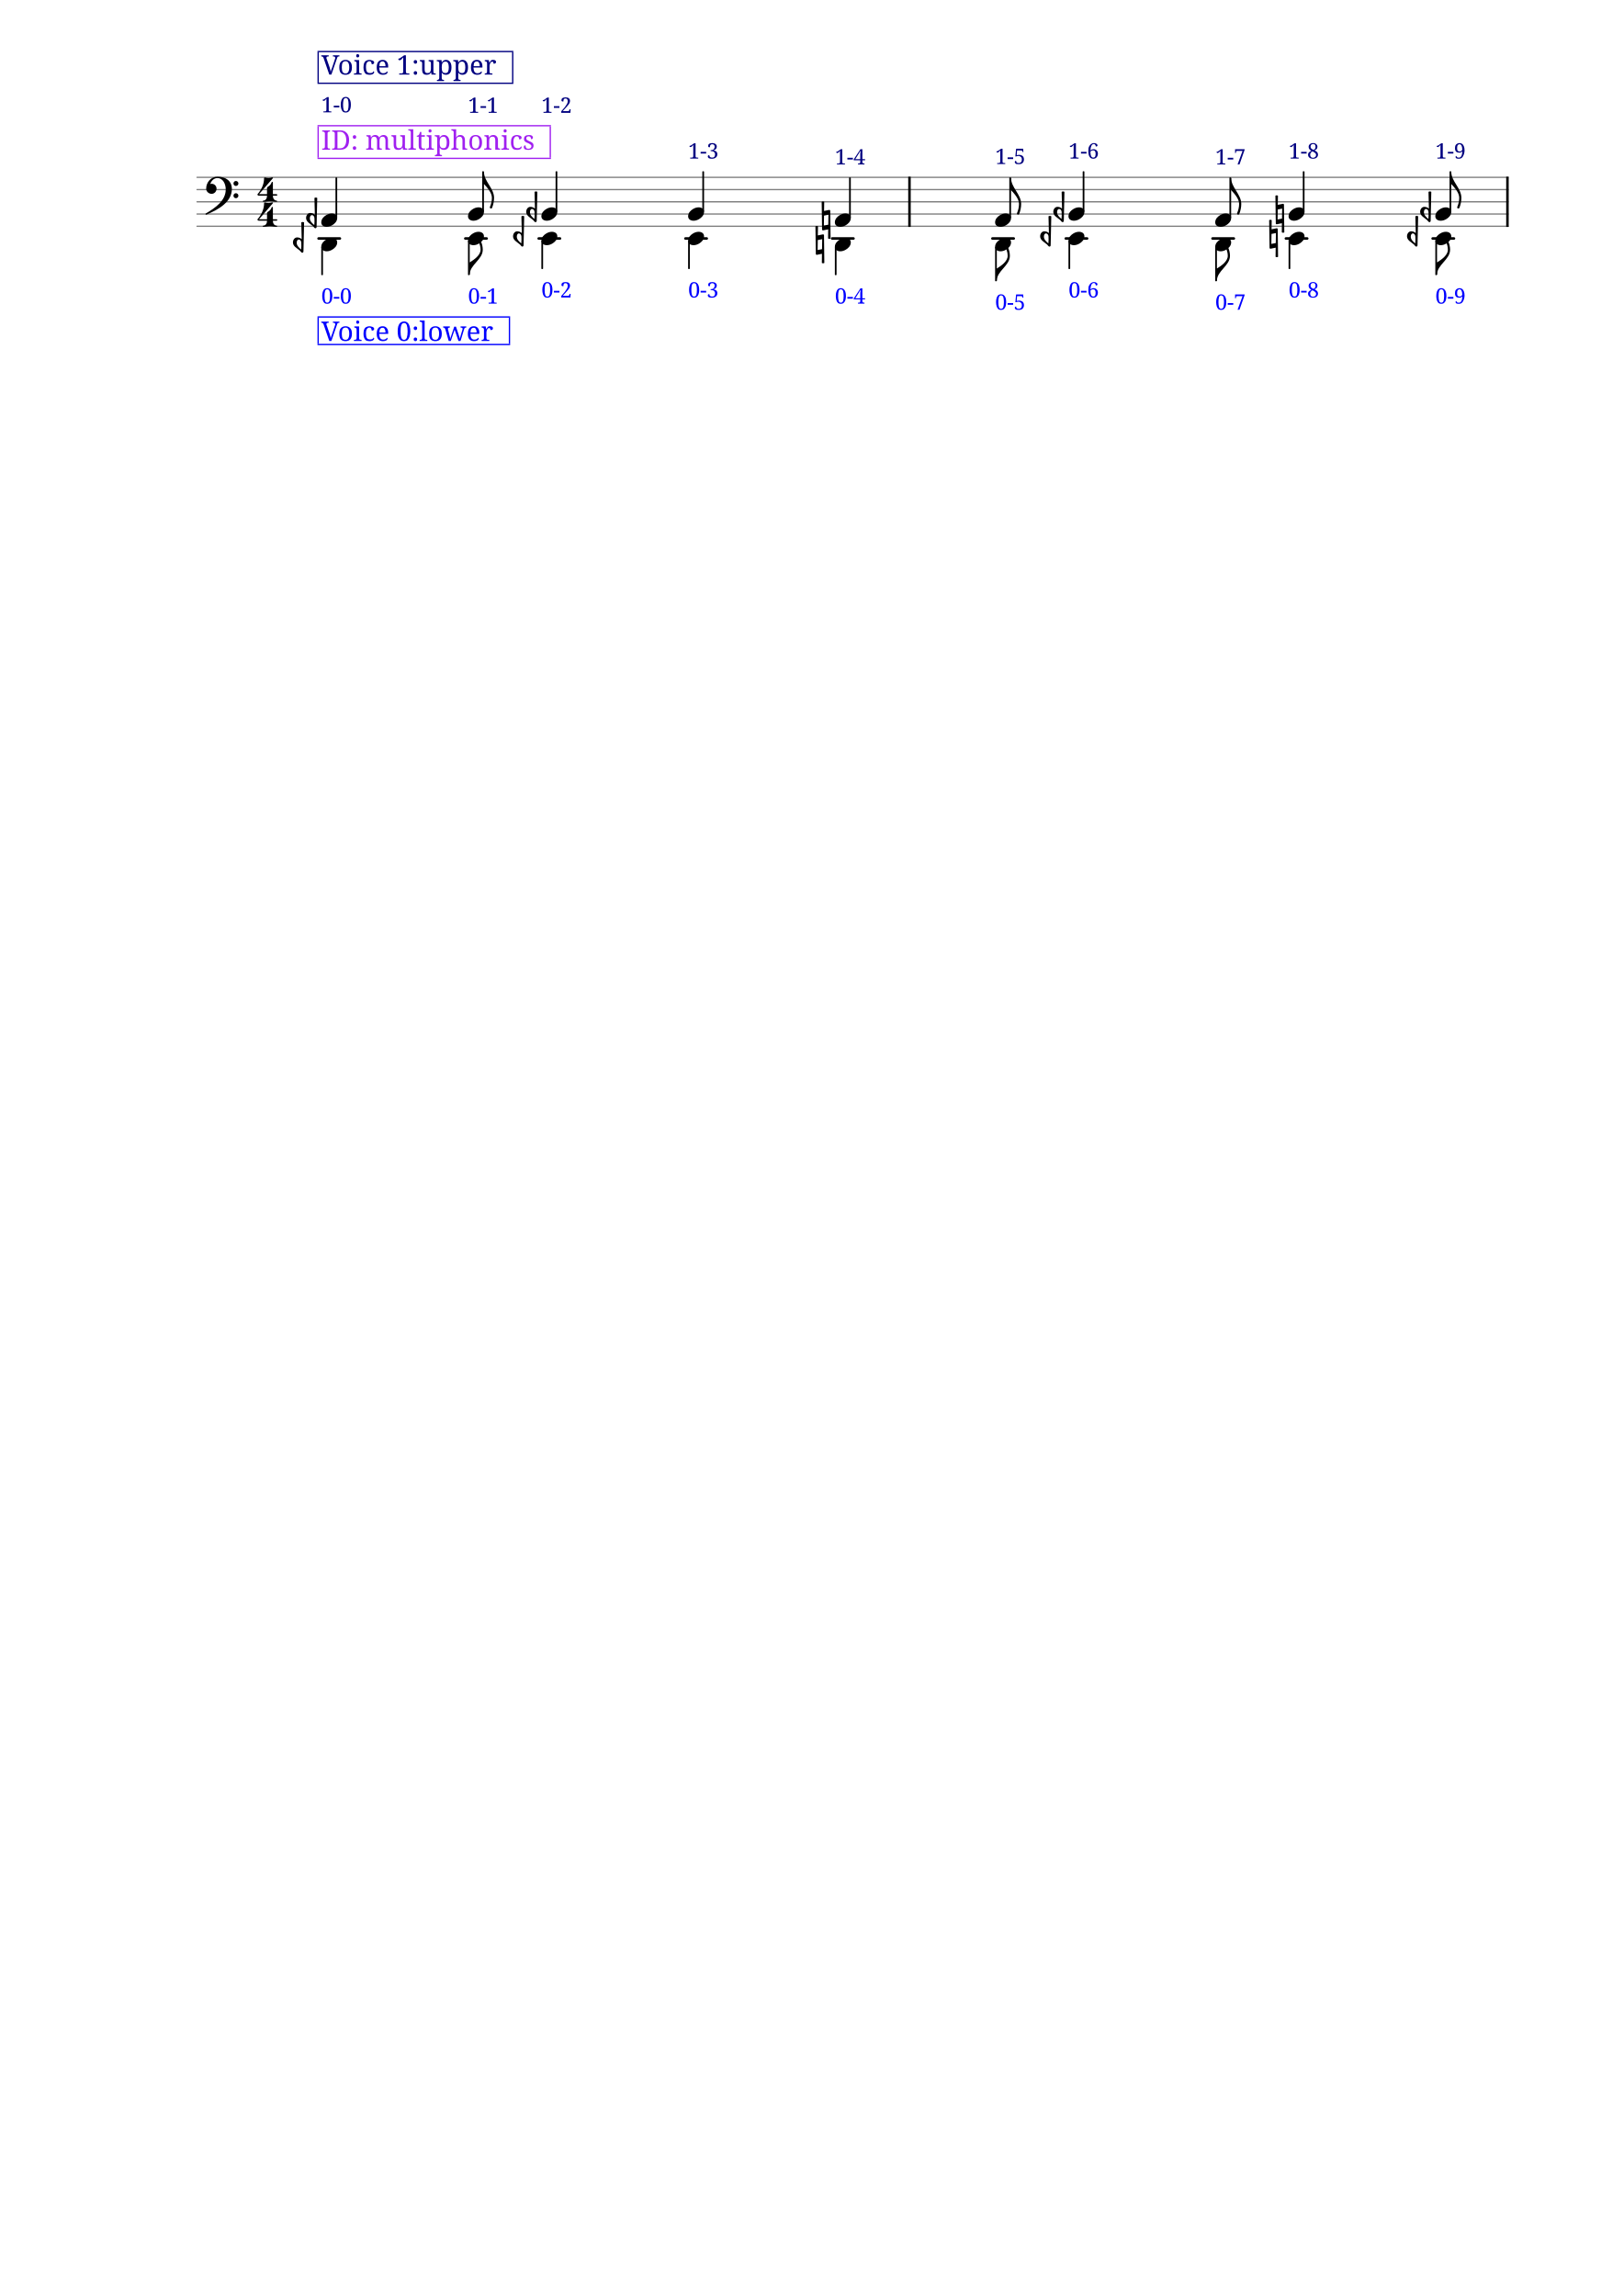
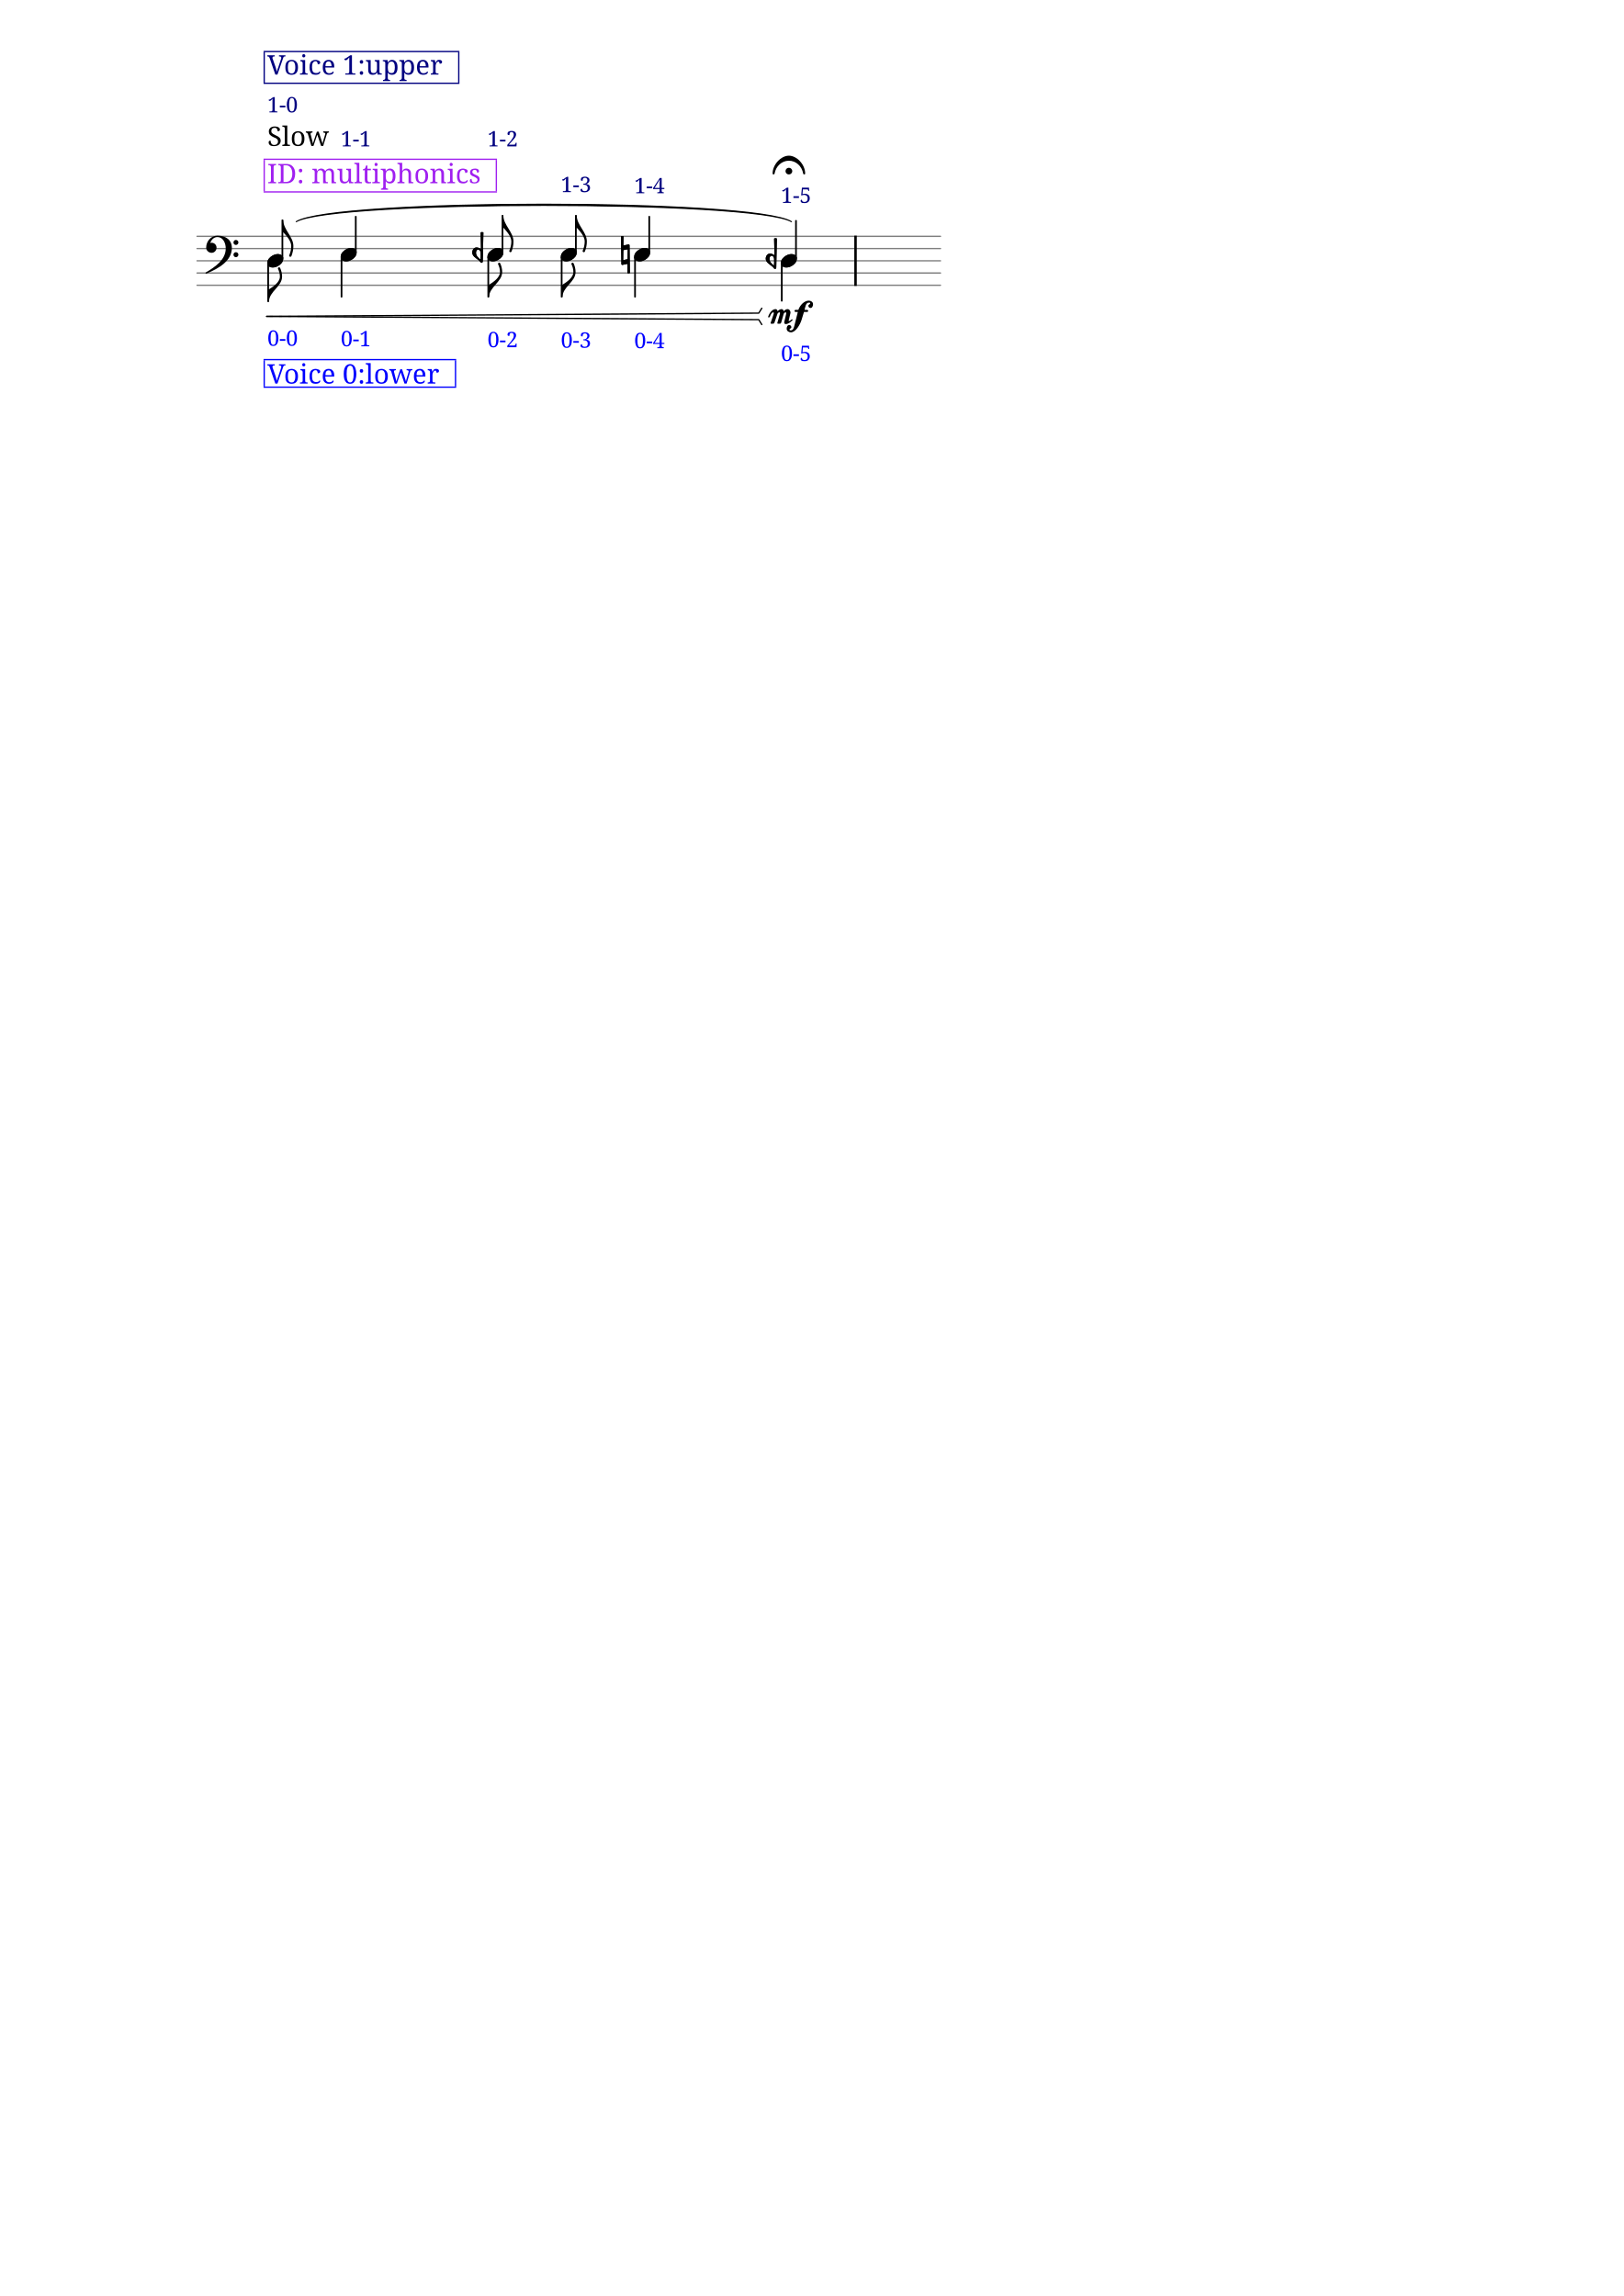
<svg xmlns="http://www.w3.org/2000/svg" version="1.2" width="210.00mm" height="297.00mm" viewBox="0 0 132.78 187.788">
  <style text="style/css">

tspan { white-space: pre; }

</style>
  <g color="rgb(49.804%, 49.804%, 49.804%)">
-     <line transform="translate(16.06, 18.5053)" stroke-linejoin="round" stroke-linecap="round" stroke-width="0.107" stroke="currentColor" x1="0.054" y1="-0" x2="107.262" y2="-0" />
-     <line transform="translate(16.06, 17.5053)" stroke-linejoin="round" stroke-linecap="round" stroke-width="0.107" stroke="currentColor" x1="0.054" y1="-0" x2="107.262" y2="-0" />
-     <line transform="translate(16.06, 16.5053)" stroke-linejoin="round" stroke-linecap="round" stroke-width="0.107" stroke="currentColor" x1="0.054" y1="-0" x2="107.262" y2="-0" />
-     <line transform="translate(16.06, 15.5053)" stroke-linejoin="round" stroke-linecap="round" stroke-width="0.107" stroke="currentColor" x1="0.054" y1="-0" x2="107.262" y2="-0" />
-     <line transform="translate(16.06, 14.5053)" stroke-linejoin="round" stroke-linecap="round" stroke-width="0.107" stroke="currentColor" x1="0.054" y1="-0" x2="107.262" y2="-0" />
+     <line transform="translate(16.06, 23.3296)" stroke-linejoin="round" stroke-linecap="round" stroke-width="0.107" stroke="currentColor" x1="0.054" y1="-0" x2="60.85" y2="-0" />
+     <line transform="translate(16.06, 22.3296)" stroke-linejoin="round" stroke-linecap="round" stroke-width="0.107" stroke="currentColor" x1="0.054" y1="-0" x2="60.85" y2="-0" />
+     <line transform="translate(16.06, 21.3296)" stroke-linejoin="round" stroke-linecap="round" stroke-width="0.107" stroke="currentColor" x1="0.054" y1="-0" x2="60.85" y2="-0" />
+     <line transform="translate(16.06, 20.3296)" stroke-linejoin="round" stroke-linecap="round" stroke-width="0.107" stroke="currentColor" x1="0.054" y1="-0" x2="60.85" y2="-0" />
+     <line transform="translate(16.06, 19.3296)" stroke-linejoin="round" stroke-linecap="round" stroke-width="0.107" stroke="currentColor" x1="0.054" y1="-0" x2="60.85" y2="-0" />
  </g>
-   <rect transform="translate(74.2713, 16.5053)" x="0" y="-2.054" width="0.204" height="4.107" ry="0" fill="currentColor" />
-   <rect transform="translate(123.1713, 16.5053)" x="0" y="-2.054" width="0.204" height="4.107" ry="0" fill="currentColor" />
-   <rect transform="translate(16.06, 19.5053)" x="100.99" y="-0.104" width="1.954" height="0.207" ry="0.104" fill="currentColor" />
-   <rect transform="translate(16.06, 19.5053)" x="88.99" y="-0.104" width="1.954" height="0.207" ry="0.104" fill="currentColor" />
-   <rect transform="translate(16.06, 19.5053)" x="82.99" y="-0.104" width="1.954" height="0.207" ry="0.104" fill="currentColor" />
-   <rect transform="translate(16.06, 19.5053)" x="70.99" y="-0.104" width="1.954" height="0.207" ry="0.104" fill="currentColor" />
-   <rect transform="translate(16.06, 19.5053)" x="64.99" y="-0.104" width="1.954" height="0.207" ry="0.104" fill="currentColor" />
-   <rect transform="translate(16.06, 19.5053)" x="51.886" y="-0.104" width="1.954" height="0.207" ry="0.104" fill="currentColor" />
-   <rect transform="translate(16.06, 19.5053)" x="39.886" y="-0.104" width="1.954" height="0.207" ry="0.104" fill="currentColor" />
-   <rect transform="translate(16.06, 19.5053)" x="27.886" y="-0.104" width="1.954" height="0.207" ry="0.104" fill="currentColor" />
-   <rect transform="translate(16.06, 19.5053)" x="21.886" y="-0.104" width="1.954" height="0.207" ry="0.104" fill="currentColor" />
-   <rect transform="translate(16.06, 19.5053)" x="9.886" y="-0.104" width="1.954" height="0.207" ry="0.104" fill="currentColor" />
-   <path transform="translate(87.3752, 19.5053) scale(0.004, -0.004)" d="M215 137c57 0 111 -29 111 -92c0 -71 -54 -120 -101 -148c-35 -21 -74 -34 -114 -34c-57 0 -111 29 -111 92c0 71 54 120 101 148c35 21 74 34 114 34z" fill="currentColor" />
+   <rect transform="translate(69.86, 21.3296)" x="0" y="-2.054" width="0.204" height="4.107" ry="0" fill="currentColor" />
+   <path transform="translate(51.86, 20.8296) scale(0.004, -0.004)" d="M215 137c57 0 111 -29 111 -92c0 -71 -54 -120 -101 -148c-35 -21 -74 -34 -114 -34c-57 0 -111 29 -111 92c0 71 54 120 101 148c35 21 74 34 114 34z" fill="currentColor" />
  <g color="rgb(0%, 0%, 100%)">
-     <text transform="translate(87.3752, 24.3331)" font-family="serif" font-size="1.746" text-anchor="start" fill="currentColor">
-       <tspan>0-6</tspan>
+     <text transform="translate(51.86, 28.4789)" font-family="serif" font-size="1.746" text-anchor="start" fill="currentColor">
+       <tspan>0-4</tspan>
    </text>
  </g>
-   <path transform="translate(87.3752, 17.5053) scale(0.004, -0.004)" d="M215 137c57 0 111 -29 111 -92c0 -71 -54 -120 -101 -148c-35 -21 -74 -34 -114 -34c-57 0 -111 29 -111 92c0 71 54 120 101 148c35 21 74 34 114 34z" fill="currentColor" />
+   <path transform="translate(51.86, 20.8296) scale(0.004, -0.004)" d="M215 137c57 0 111 -29 111 -92c0 -71 -54 -120 -101 -148c-35 -21 -74 -34 -114 -34c-57 0 -111 29 -111 92c0 71 54 120 101 148c35 21 74 34 114 34z" fill="currentColor" />
  <g color="rgb(0%, 0%, 50%)">
-     <text transform="translate(87.3752, 12.9674)" font-family="serif" font-size="1.746" text-anchor="start" fill="currentColor">
-       <tspan>1-6</tspan>
+     <text transform="translate(51.86, 15.8056)" font-family="serif" font-size="1.746" text-anchor="start" fill="currentColor">
+       <tspan>1-4</tspan>
    </text>
  </g>
-   <rect transform="translate(87.445, 16.5053)" x="-0.07" y="3.179" width="0.14" height="2.321" ry="0.044" fill="currentColor" />
-   <rect transform="translate(88.6083, 16.5053)" x="-0.07" y="-2.5" width="0.14" height="3.321" ry="0.044" fill="currentColor" />
-   <path transform="translate(85.1869, 19.5053) scale(0.004, -0.004)" d="M139 39c-1 33 -21 64 -52 64c-29 0 -42 -33 -42 -66c0 -58 47 -100 91 -138c3 22 4 43 4 65v11zM183 -139c0 -14 -10 -27 -24 -27c-22 0 -31 27 -47 41c-60 52 -144 90 -144 169c0 54 35 103 86 103c34 0 68 -13 93 -36l-8 343c9 5 19 8 29 8s19 -3 28 -8z" fill="currentColor" />
-   <path transform="translate(86.262, 17.5053) scale(0.004, -0.004)" d="M139 39c-1 33 -21 64 -52 64c-29 0 -42 -33 -42 -66c0 -58 47 -100 91 -138c3 22 4 43 4 65v11zM183 -139c0 -14 -10 -27 -24 -27c-22 0 -31 27 -47 41c-60 52 -144 90 -144 169c0 54 35 103 86 103c34 0 68 -13 93 -36l-8 343c9 5 19 8 29 8s19 -3 28 -8z" fill="currentColor" />
-   <path transform="translate(99.3752, 20.0053) scale(0.004, -0.004)" d="M215 137c57 0 111 -29 111 -92c0 -71 -54 -120 -101 -148c-35 -21 -74 -34 -114 -34c-57 0 -111 29 -111 92c0 71 54 120 101 148c35 21 74 34 114 34z" fill="currentColor" />
-   <g color="rgb(0%, 0%, 100%)">
-     <text transform="translate(99.3752, 25.3331)" font-family="serif" font-size="1.746" text-anchor="start" fill="currentColor">
-       <tspan>0-7</tspan>
+   <rect transform="translate(51.9297, 21.3296)" x="-0.07" y="-0.321" width="0.14" height="3.321" ry="0.044" fill="currentColor" />
+   <rect transform="translate(53.0931, 21.3296)" x="-0.07" y="-3.667" width="0.14" height="2.987" ry="0.044" fill="currentColor" />
+   <path transform="translate(50.814, 20.8296) scale(0.004, -0.004)" d="M-8 375c8 5 17 7 26 7s18 -2 26 -7l-3 -187l104 21h4c10 0 18 -8 18 -18l7 -566c-8 -5 -16 -7 -25 -7s-18 2 -26 7l2 187l-103 -21h-4c-10 0 -18 8 -18 18zM130 111l-90 -18l-3 -204l90 18z" fill="currentColor" />
+   <path transform="translate(38.7468, 20.8296) scale(0.004, -0.004)" d="M139 39c-1 33 -21 64 -52 64c-29 0 -42 -33 -42 -66c0 -58 47 -100 91 -138c3 22 4 43 4 65v11zM183 -139c0 -14 -10 -27 -24 -27c-22 0 -31 27 -47 41c-60 52 -144 90 -144 169c0 54 35 103 86 103c34 0 68 -13 93 -36l-8 343c9 5 19 8 29 8s19 -3 28 -8z" fill="currentColor" />
+   <path transform="translate(47.1628, 17.624) scale(0.004, -0.004)" d="M0 0c0 -197 207 -335 207 -532c0 -71 -15 -141 -41 -207c-5 -8 -13 -12 -21 -12c-14 0 -27 11 -24 28c26 60 42 125 42 191c0 103 -93 207 -163 282h-18v250h18z" fill="currentColor" />
+   <rect transform="translate(47.0931, 21.3296)" x="-0.07" y="-3.75" width="0.14" height="3.071" ry="0.044" fill="currentColor" />
+   <path transform="translate(45.9995, 24.2851) scale(0.004, -0.004)" d="M0 0h-18v250h18c96 59 222 149 222 259c0 57 -15 111 -40 162c-3 17 10 29 24 29c8 0 16 -5 21 -13c25 -56 40 -116 40 -178c0 -203 -267 -306 -267 -509z" fill="currentColor" />
+   <rect transform="translate(45.9297, 21.3296)" x="-0.07" y="-0.321" width="0.14" height="3.321" ry="0.044" fill="currentColor" />
+   <g color="rgb(0%, 0%, 50%)">
+     <text transform="translate(45.86, 15.7125)" font-family="serif" font-size="1.746" text-anchor="start" fill="currentColor">
+       <tspan>1-3</tspan>
    </text>
  </g>
-   <path transform="translate(99.3752, 18.0053) scale(0.004, -0.004)" d="M215 137c57 0 111 -29 111 -92c0 -71 -54 -120 -101 -148c-35 -21 -74 -34 -114 -34c-57 0 -111 29 -111 92c0 71 54 120 101 148c35 21 74 34 114 34z" fill="currentColor" />
-   <g color="rgb(0%, 0%, 50%)">
-     <text transform="translate(99.3752, 13.4517)" font-family="serif" font-size="1.746" text-anchor="start" fill="currentColor">
-       <tspan>1-7</tspan>
+   <path transform="translate(45.86, 20.8296) scale(0.004, -0.004)" d="M215 137c57 0 111 -29 111 -92c0 -71 -54 -120 -101 -148c-35 -21 -74 -34 -114 -34c-57 0 -111 29 -111 92c0 71 54 120 101 148c35 21 74 34 114 34z" fill="currentColor" />
+   <g color="rgb(0%, 0%, 100%)">
+     <text transform="translate(45.86, 28.4394)" font-family="serif" font-size="1.746" text-anchor="start" fill="currentColor">
+       <tspan>0-3</tspan>
    </text>
  </g>
-   <rect transform="translate(99.445, 16.5053)" x="-0.07" y="3.679" width="0.14" height="2.821" ry="0.044" fill="currentColor" />
-   <path transform="translate(99.5147, 22.9609) scale(0.004, -0.004)" d="M0 0h-18v250h18c96 59 222 149 222 259c0 57 -15 111 -40 162c-3 17 10 29 24 29c8 0 16 -5 21 -13c25 -56 40 -116 40 -178c0 -203 -267 -306 -267 -509z" fill="currentColor" />
+   <path transform="translate(45.86, 20.8296) scale(0.004, -0.004)" d="M215 137c57 0 111 -29 111 -92c0 -71 -54 -120 -101 -148c-35 -21 -74 -34 -114 -34c-57 0 -111 29 -111 92c0 71 54 120 101 148c35 21 74 34 114 34z" fill="currentColor" />
+   <path transform="translate(21.8063, 25.8769)" stroke-width="0.107" stroke-linejoin="round" stroke-linecap="round" stroke="currentColor" fill="none" d="M0 0L40.241 -0.267L40.491 -0.667" />
+   <path transform="translate(21.8063, 25.8769)" stroke-width="0.107" stroke-linejoin="round" stroke-linecap="round" stroke="currentColor" fill="none" d="M0 0L40.241 0.267L40.491 0.667" />
+   <path transform="translate(21.86, 21.3296)" stroke-width="0.086" stroke-linejoin="round" stroke-linecap="round" stroke="currentColor" fill="currentColor" d="M2.362 -3.199C5.424 -5.104 39.801 -5.104 42.863 -3.199L42.863 -3.199C39.801 -4.975 5.424 -4.975 2.362 -3.199z" />
+   <path transform="translate(62.7468, 21.3296) scale(0.004, -0.004)" d="M139 39c-1 33 -21 64 -52 64c-29 0 -42 -33 -42 -66c0 -58 47 -100 91 -138c3 22 4 43 4 65v11zM183 -139c0 -14 -10 -27 -24 -27c-22 0 -31 27 -47 41c-60 52 -144 90 -144 169c0 54 35 103 86 103c34 0 68 -13 93 -36l-8 343c9 5 19 8 29 8s19 -3 28 -8z" fill="currentColor" />
+   <path transform="translate(62.7468, 21.3296) scale(0.004, -0.004)" d="M139 39c-1 33 -21 64 -52 64c-29 0 -42 -33 -42 -66c0 -58 47 -100 91 -138c3 22 4 43 4 65v11zM183 -139c0 -14 -10 -27 -24 -27c-22 0 -31 27 -47 41c-60 52 -144 90 -144 169c0 54 35 103 86 103c34 0 68 -13 93 -36l-8 343c9 5 19 8 29 8s19 -3 28 -8z" fill="currentColor" />
+   <path transform="translate(50.814, 20.8296) scale(0.004, -0.004)" d="M-8 375c8 5 17 7 26 7s18 -2 26 -7l-3 -187l104 21h4c10 0 18 -8 18 -18l7 -566c-8 -5 -16 -7 -25 -7s-18 2 -26 7l2 187l-103 -21h-4c-10 0 -18 8 -18 18zM130 111l-90 -18l-3 -204l90 18z" fill="currentColor" />
+   <rect transform="translate(65.0931, 21.3296)" x="-0.07" y="-3.333" width="0.14" height="3.154" ry="0.044" fill="currentColor" />
+   <rect transform="translate(63.9297, 21.3296)" x="-0.07" y="0.179" width="0.14" height="3.154" ry="0.044" fill="currentColor" />
+   <path transform="translate(64.5114, 14.1882) scale(0.004, -0.004)" d="M-69 48c0 38 31 69 69 69s69 -31 69 -69s-31 -68 -69 -68s-69 30 -69 68zM0 364c158 0 333 -176 333 -367c0 -10 -10 -17 -20 -17c-9 0 -19 6 -21 20c-26 147 -145 261 -292 261s-266 -114 -292 -261c-2 -14 -12 -20 -21 -20c-10 0 -20 7 -20 17c0 191 176 367 333 367z " fill="currentColor" />
+   <g color="rgb(0%, 0%, 50%)">
+     <text transform="translate(63.86, 16.596)" font-family="serif" font-size="1.746" text-anchor="start" fill="currentColor">
+       <tspan>1-5</tspan>
+     </text>
+   </g>
+   <path transform="translate(63.86, 21.3296) scale(0.004, -0.004)" d="M215 137c57 0 111 -29 111 -92c0 -71 -54 -120 -101 -148c-35 -21 -74 -34 -114 -34c-57 0 -111 29 -111 92c0 71 54 120 101 148c35 21 74 34 114 34z" fill="currentColor" />
+   <g transform="translate(62.9939, 26.4769)">
+     <path transform="scale(0.004, -0.004)" d="M-44 146c26 76 84 153 152 153c22 0 36 -19 41 -43c23 25 53 43 82 43c23 0 37 -19 43 -44c22 26 51 44 80 44c33 0 59 -35 59 -69c0 -5 -1 -10 -2 -15l-35 -149c0 -2 -1 -4 -1 -5c0 -5 2 -8 7 -8c9 0 27 11 48 31c5 5 10 6 14 6c6 0 12 -4 12 -10c0 -4 -2 -8 -7 -13 c-40 -38 -87 -74 -133 -74c-20 0 -32 13 -32 32c0 4 0 7 1 11l39 165c1 5 2 9 2 14c0 10 -4 18 -14 18c-16 0 -33 -16 -39 -32l-52 -182c-3 -10 -15 -19 -25 -19h-38c-11 0 -17 8 -14 19l52 182c2 6 3 11 3 16c0 9 -4 16 -13 16c-16 0 -35 -15 -41 -32l-62 -182 c-4 -11 -15 -19 -26 -19h-38c-11 0 -16 8 -12 19l62 182c2 5 2 10 2 15c0 10 -3 17 -13 17c-29 0 -54 -53 -66 -87c-4 -12 -15 -18 -24 -18c-7 0 -13 3 -13 11c0 2 0 5 1 7z" fill="currentColor" />
+     <path transform="translate(1.7451, 0) scale(0.004, -0.004)" d="M252 241l-49 -161c-30 -99 -121 -256 -218 -256c-46 0 -87 30 -87 73c0 39 17 77 52 77c24 0 44 -20 44 -44c0 -30 -38 -24 -38 -54c0 -10 11 -11 23 -11h6c47 0 61 56 73 105l68 271h-47c-11 0 -21 10 -21 21s10 21 21 21h58c32 95 119 189 213 189c46 0 87 -29 87 -72 c0 -39 -17 -78 -52 -78c-24 0 -44 20 -44 44c0 30 38 25 38 55c0 10 -10 10 -22 10h-7c-60 0 -70 -84 -86 -148h53c11 0 21 -10 21 -21s-10 -21 -21 -21h-65z" fill="currentColor" />
+   </g>
  <g color="rgb(0%, 0%, 100%)">
-     <text transform="translate(81.3752, 25.3331)" font-family="serif" font-size="1.746" text-anchor="start" fill="currentColor">
+     <text transform="translate(63.86, 29.5255)" font-family="serif" font-size="1.746" text-anchor="start" fill="currentColor">
      <tspan>0-5</tspan>
    </text>
  </g>
-   <path transform="translate(81.3752, 20.0053) scale(0.004, -0.004)" d="M215 137c57 0 111 -29 111 -92c0 -71 -54 -120 -101 -148c-35 -21 -74 -34 -114 -34c-57 0 -111 29 -111 92c0 71 54 120 101 148c35 21 74 34 114 34z" fill="currentColor" />
-   <path transform="translate(81.3752, 18.0053) scale(0.004, -0.004)" d="M215 137c57 0 111 -29 111 -92c0 -71 -54 -120 -101 -148c-35 -21 -74 -34 -114 -34c-57 0 -111 29 -111 92c0 71 54 120 101 148c35 21 74 34 114 34z" fill="currentColor" />
+   <path transform="translate(63.86, 21.3296) scale(0.004, -0.004)" d="M215 137c57 0 111 -29 111 -92c0 -71 -54 -120 -101 -148c-35 -21 -74 -34 -114 -34c-57 0 -111 29 -111 92c0 71 54 120 101 148c35 21 74 34 114 34z" fill="currentColor" />
+   <path transform="translate(21.9995, 24.6601) scale(0.004, -0.004)" d="M0 0h-18v250h18c96 59 222 149 222 259c0 57 -15 111 -40 162c-3 17 10 29 24 29c8 0 16 -5 21 -13c25 -56 40 -116 40 -178c0 -203 -267 -306 -267 -509z" fill="currentColor" />
+   <rect transform="translate(23.0931, 21.3296)" x="-0.07" y="-3.375" width="0.14" height="3.196" ry="0.044" fill="currentColor" />
+   <path transform="translate(23.1628, 17.999) scale(0.004, -0.004)" d="M0 0c0 -197 207 -335 207 -532c0 -71 -15 -141 -41 -207c-5 -8 -13 -12 -21 -12c-14 0 -27 11 -24 28c26 60 42 125 42 191c0 103 -93 207 -163 282h-18v250h18z" fill="currentColor" />
+   <path transform="translate(38.7468, 20.8296) scale(0.004, -0.004)" d="M139 39c-1 33 -21 64 -52 64c-29 0 -42 -33 -42 -66c0 -58 47 -100 91 -138c3 22 4 43 4 65v11zM183 -139c0 -14 -10 -27 -24 -27c-22 0 -31 27 -47 41c-60 52 -144 90 -144 169c0 54 35 103 86 103c34 0 68 -13 93 -36l-8 343c9 5 19 8 29 8s19 -3 28 -8z" fill="currentColor" />
+   <rect transform="translate(21.9297, 21.3296)" x="-0.07" y="0.179" width="0.14" height="3.196" ry="0.044" fill="currentColor" />
+   <path transform="translate(16.86, 20.3296) scale(0.004, -0.004)" d="M558 -125c0 28 22 51 50 51s51 -23 51 -51s-23 -51 -51 -51s-50 23 -50 51zM558 125c0 28 22 51 50 51s51 -23 51 -51s-23 -51 -51 -51s-50 23 -50 51zM231 264c172 0 294 -88 294 -251c0 -263 -262 -416 -515 -523c-3 -3 -7 -4 -10 -4c-7 0 -14 7 -14 14c0 3 1 7 4 10 c201 118 410 265 410 492c0 119 -61 234 -169 234c-72 0 -124 -53 -148 -123c10 4 19 6 29 6c55 0 100 -45 100 -100c0 -58 -44 -106 -100 -106c-60 0 -112 47 -112 106c0 133 101 245 231 245z" fill="currentColor" />
  <g color="rgb(0%, 0%, 50%)">
-     <text transform="translate(81.3752, 13.4137)" font-family="serif" font-size="1.746" text-anchor="start" fill="currentColor">
-       <tspan>1-5</tspan>
+     <rect transform="translate(21.86, 6.8626)" x="-0.307" y="-0.107" width="16.017" height="0.107" ry="0" fill="currentColor" />
+     <rect transform="translate(21.86, 4.2687)" x="-0.307" y="-0.107" width="16.017" height="0.107" ry="0" fill="currentColor" />
+     <rect transform="translate(21.5527, 6.1)" x="0" y="-1.831" width="0.107" height="2.486" ry="0" fill="currentColor" />
+     <rect transform="translate(37.4624, 6.1)" x="0" y="-1.831" width="0.107" height="2.486" ry="0" fill="currentColor" />
+     <text transform="translate(21.86, 6.1)" font-family="serif" font-size="2.2" text-anchor="start" fill="currentColor">
+       <tspan>Voice 1:upper</tspan>
    </text>
  </g>
-   <rect transform="translate(81.445, 16.5053)" x="-0.07" y="3.679" width="0.14" height="2.821" ry="0.044" fill="currentColor" />
-   <path transform="translate(81.5147, 22.9609) scale(0.004, -0.004)" d="M0 0h-18v250h18c96 59 222 149 222 259c0 57 -15 111 -40 162c-3 17 10 29 24 29c8 0 16 -5 21 -13c25 -56 40 -116 40 -178c0 -203 -267 -306 -267 -509z" fill="currentColor" />
-   <rect transform="translate(82.6083, 16.5053)" x="-0.07" y="-2" width="0.14" height="3.321" ry="0.044" fill="currentColor" />
-   <path transform="translate(82.678, 14.5497) scale(0.004, -0.004)" d="M0 0c0 -197 207 -335 207 -532c0 -71 -15 -141 -41 -207c-5 -8 -13 -12 -21 -12c-14 0 -27 11 -24 28c26 60 42 125 42 191c0 103 -93 207 -163 282h-18v250h18z" fill="currentColor" />
-   <g color="rgb(0%, 0%, 100%)">
-     <text transform="translate(117.3752, 24.8331)" font-family="serif" font-size="1.746" text-anchor="start" fill="currentColor">
-       <tspan>0-9</tspan>
+   <g color="rgb(0%, 0%, 50%)">
+     <text transform="translate(21.86, 9.1904)" font-family="serif" font-size="1.746" text-anchor="start" fill="currentColor">
+       <tspan>1-0</tspan>
    </text>
  </g>
-   <path transform="translate(117.3752, 17.5053) scale(0.004, -0.004)" d="M215 137c57 0 111 -29 111 -92c0 -71 -54 -120 -101 -148c-35 -21 -74 -34 -114 -34c-57 0 -111 29 -111 92c0 71 54 120 101 148c35 21 74 34 114 34z" fill="currentColor" />
-   <g color="rgb(0%, 0%, 50%)">
-     <text transform="translate(117.3752, 12.9674)" font-family="serif" font-size="1.746" text-anchor="start" fill="currentColor">
-       <tspan>1-9</tspan>
+   <text transform="translate(21.86, 11.9355)" font-family="serif" font-size="2.2" text-anchor="start" fill="currentColor">
+     <tspan>Slow</tspan>
+   </text>
+   <path transform="translate(21.86, 21.3296) scale(0.004, -0.004)" d="M215 137c57 0 111 -29 111 -92c0 -71 -54 -120 -101 -148c-35 -21 -74 -34 -114 -34c-57 0 -111 29 -111 92c0 71 54 120 101 148c35 21 74 34 114 34z" fill="currentColor" />
+   <g color="rgb(0%, 0%, 100%)">
+     <rect transform="translate(21.86, 31.7185)" x="-0.307" y="-0.107" width="15.752" height="0.107" ry="0" fill="currentColor" />
+     <rect transform="translate(21.86, 29.4661)" x="-0.307" y="-0.107" width="15.752" height="0.107" ry="0" fill="currentColor" />
+     <rect transform="translate(21.5527, 31.3733)" x="0" y="-1.907" width="0.107" height="2.145" ry="0" fill="currentColor" />
+     <rect transform="translate(37.1969, 31.3733)" x="0" y="-1.907" width="0.107" height="2.145" ry="0" fill="currentColor" />
+     <text transform="translate(21.86, 31.3733)" font-family="serif" font-size="2.2" text-anchor="start" fill="currentColor">
+       <tspan>Voice 0:lower</tspan>
    </text>
  </g>
-   <rect transform="translate(117.445, 16.5053)" x="-0.07" y="3.179" width="0.14" height="2.821" ry="0.044" fill="currentColor" />
-   <path transform="translate(117.5147, 22.4609) scale(0.004, -0.004)" d="M0 0h-18v250h18c96 59 222 149 222 259c0 57 -15 111 -40 162c-3 17 10 29 24 29c8 0 16 -5 21 -13c25 -56 40 -116 40 -178c0 -203 -267 -306 -267 -509z" fill="currentColor" />
-   <rect transform="translate(118.6083, 16.5053)" x="-0.07" y="-2.5" width="0.14" height="3.321" ry="0.044" fill="currentColor" />
-   <path transform="translate(118.678, 14.0497) scale(0.004, -0.004)" d="M0 0c0 -197 207 -335 207 -532c0 -71 -15 -141 -41 -207c-5 -8 -13 -12 -21 -12c-14 0 -27 11 -24 28c26 60 42 125 42 191c0 103 -93 207 -163 282h-18v250h18z" fill="currentColor" />
-   <path transform="translate(117.3752, 19.5053) scale(0.004, -0.004)" d="M215 137c57 0 111 -29 111 -92c0 -71 -54 -120 -101 -148c-35 -21 -74 -34 -114 -34c-57 0 -111 29 -111 92c0 71 54 120 101 148c35 21 74 34 114 34z" fill="currentColor" />
-   <path transform="translate(115.1869, 19.5053) scale(0.004, -0.004)" d="M139 39c-1 33 -21 64 -52 64c-29 0 -42 -33 -42 -66c0 -58 47 -100 91 -138c3 22 4 43 4 65v11zM183 -139c0 -14 -10 -27 -24 -27c-22 0 -31 27 -47 41c-60 52 -144 90 -144 169c0 54 35 103 86 103c34 0 68 -13 93 -36l-8 343c9 5 19 8 29 8s19 -3 28 -8z" fill="currentColor" />
-   <path transform="translate(116.262, 17.5053) scale(0.004, -0.004)" d="M139 39c-1 33 -21 64 -52 64c-29 0 -42 -33 -42 -66c0 -58 47 -100 91 -138c3 22 4 43 4 65v11zM183 -139c0 -14 -10 -27 -24 -27c-22 0 -31 27 -47 41c-60 52 -144 90 -144 169c0 54 35 103 86 103c34 0 68 -13 93 -36l-8 343c9 5 19 8 29 8s19 -3 28 -8z" fill="currentColor" />
-   <rect transform="translate(105.445, 16.5053)" x="-0.07" y="3.179" width="0.14" height="2.321" ry="0.044" fill="currentColor" />
-   <rect transform="translate(100.6083, 16.5053)" x="-0.07" y="-2" width="0.14" height="3.321" ry="0.044" fill="currentColor" />
-   <path transform="translate(100.678, 14.5497) scale(0.004, -0.004)" d="M0 0c0 -197 207 -335 207 -532c0 -71 -15 -141 -41 -207c-5 -8 -13 -12 -21 -12c-14 0 -27 11 -24 28c26 60 42 125 42 191c0 103 -93 207 -163 282h-18v250h18z" fill="currentColor" />
-   <path transform="translate(105.3752, 19.5053) scale(0.004, -0.004)" d="M215 137c57 0 111 -29 111 -92c0 -71 -54 -120 -101 -148c-35 -21 -74 -34 -114 -34c-57 0 -111 29 -111 92c0 71 54 120 101 148c35 21 74 34 114 34z" fill="currentColor" />
  <g color="rgb(0%, 0%, 100%)">
-     <text transform="translate(105.3752, 24.3331)" font-family="serif" font-size="1.746" text-anchor="start" fill="currentColor">
-       <tspan>0-8</tspan>
+     <text transform="translate(21.86, 28.2814)" font-family="serif" font-size="1.746" text-anchor="start" fill="currentColor">
+       <tspan>0-0</tspan>
    </text>
  </g>
-   <path transform="translate(105.3752, 17.5053) scale(0.004, -0.004)" d="M215 137c57 0 111 -29 111 -92c0 -71 -54 -120 -101 -148c-35 -21 -74 -34 -114 -34c-57 0 -111 29 -111 92c0 71 54 120 101 148c35 21 74 34 114 34z" fill="currentColor" />
-   <g color="rgb(0%, 0%, 50%)">
-     <text transform="translate(105.3752, 12.9674)" font-family="serif" font-size="1.746" text-anchor="start" fill="currentColor">
-       <tspan>1-8</tspan>
+   <g color="rgb(62.745%, 12.549%, 94.118%)">
+     <rect transform="translate(21.86, 15.7504)" x="-0.307" y="-0.107" width="19.09" height="0.107" ry="0" fill="currentColor" />
+     <rect transform="translate(21.86, 13.0807)" x="-0.307" y="-0.107" width="19.09" height="0.107" ry="0" fill="currentColor" />
+     <rect transform="translate(21.5527, 14.9879)" x="0" y="-1.907" width="0.107" height="2.562" ry="0" fill="currentColor" />
+     <rect transform="translate(40.5353, 14.9879)" x="0" y="-1.907" width="0.107" height="2.562" ry="0" fill="currentColor" />
+     <text transform="translate(21.86, 14.9879)" font-family="serif" font-size="2.2" text-anchor="start" fill="currentColor">
+       <tspan>ID: multiphonics</tspan>
    </text>
  </g>
-   <rect transform="translate(106.6083, 16.5053)" x="-0.07" y="-2.5" width="0.14" height="3.321" ry="0.044" fill="currentColor" />
-   <path transform="translate(103.8191, 19.5053) scale(0.004, -0.004)" d="M-8 375c8 5 17 7 26 7s18 -2 26 -7l-3 -187l104 21h4c10 0 18 -8 18 -18l7 -566c-8 -5 -16 -7 -25 -7s-18 2 -26 7l2 187l-103 -21h-4c-10 0 -18 8 -18 18zM130 111l-90 -18l-3 -204l90 18z" fill="currentColor" />
-   <path transform="translate(104.3292, 17.5053) scale(0.004, -0.004)" d="M-8 375c8 5 17 7 26 7s18 -2 26 -7l-3 -187l104 21h4c10 0 18 -8 18 -18l7 -566c-8 -5 -16 -7 -25 -7s-18 2 -26 7l2 187l-103 -21h-4c-10 0 -18 8 -18 18zM130 111l-90 -18l-3 -204l90 18z" fill="currentColor" />
-   <rect transform="translate(38.3411, 16.5053)" x="-0.07" y="3.179" width="0.14" height="2.821" ry="0.044" fill="currentColor" />
-   <path transform="translate(25.1581, 18.0053) scale(0.004, -0.004)" d="M139 39c-1 33 -21 64 -52 64c-29 0 -42 -33 -42 -66c0 -58 47 -100 91 -138c3 22 4 43 4 65v11zM183 -139c0 -14 -10 -27 -24 -27c-22 0 -31 27 -47 41c-60 52 -144 90 -144 169c0 54 35 103 86 103c34 0 68 -13 93 -36l-8 343c9 5 19 8 29 8s19 -3 28 -8z" fill="currentColor" />
-   <path transform="translate(38.2713, 19.5053) scale(0.004, -0.004)" d="M215 137c57 0 111 -29 111 -92c0 -71 -54 -120 -101 -148c-35 -21 -74 -34 -114 -34c-57 0 -111 29 -111 92c0 71 54 120 101 148c35 21 74 34 114 34z" fill="currentColor" />
+   <path transform="translate(21.86, 21.3296) scale(0.004, -0.004)" d="M215 137c57 0 111 -29 111 -92c0 -71 -54 -120 -101 -148c-35 -21 -74 -34 -114 -34c-57 0 -111 29 -111 92c0 71 54 120 101 148c35 21 74 34 114 34z" fill="currentColor" />
  <g color="rgb(0%, 0%, 100%)">
-     <text transform="translate(38.2713, 24.8331)" font-family="serif" font-size="1.746" text-anchor="start" fill="currentColor">
+     <text transform="translate(39.86, 28.3999)" font-family="serif" font-size="1.746" text-anchor="start" fill="currentColor">
+       <tspan>0-2</tspan>
+     </text>
+   </g>
+   <path transform="translate(41.1628, 17.624) scale(0.004, -0.004)" d="M0 0c0 -197 207 -335 207 -532c0 -71 -15 -141 -41 -207c-5 -8 -13 -12 -21 -12c-14 0 -27 11 -24 28c26 60 42 125 42 191c0 103 -93 207 -163 282h-18v250h18z" fill="currentColor" />
+   <rect transform="translate(41.0931, 21.3296)" x="-0.07" y="-3.75" width="0.14" height="3.071" ry="0.044" fill="currentColor" />
+   <path transform="translate(39.9995, 24.2851) scale(0.004, -0.004)" d="M0 0h-18v250h18c96 59 222 149 222 259c0 57 -15 111 -40 162c-3 17 10 29 24 29c8 0 16 -5 21 -13c25 -56 40 -116 40 -178c0 -203 -267 -306 -267 -509z" fill="currentColor" />
+   <rect transform="translate(39.9297, 21.3296)" x="-0.07" y="-0.321" width="0.14" height="3.321" ry="0.044" fill="currentColor" />
+   <g color="rgb(0%, 0%, 50%)">
+     <text transform="translate(39.86, 11.9734)" font-family="serif" font-size="1.746" text-anchor="start" fill="currentColor">
+       <tspan>1-2</tspan>
+     </text>
+   </g>
+   <path transform="translate(39.86, 20.8296) scale(0.004, -0.004)" d="M215 137c57 0 111 -29 111 -92c0 -71 -54 -120 -101 -148c-35 -21 -74 -34 -114 -34c-57 0 -111 29 -111 92c0 71 54 120 101 148c35 21 74 34 114 34z" fill="currentColor" />
+   <path transform="translate(39.86, 20.8296) scale(0.004, -0.004)" d="M215 137c57 0 111 -29 111 -92c0 -71 -54 -120 -101 -148c-35 -21 -74 -34 -114 -34c-57 0 -111 29 -111 92c0 71 54 120 101 148c35 21 74 34 114 34z" fill="currentColor" />
+   <path transform="translate(27.86, 20.8296) scale(0.004, -0.004)" d="M215 137c57 0 111 -29 111 -92c0 -71 -54 -120 -101 -148c-35 -21 -74 -34 -114 -34c-57 0 -111 29 -111 92c0 71 54 120 101 148c35 21 74 34 114 34z" fill="currentColor" />
+   <rect transform="translate(29.0931, 21.3296)" x="-0.07" y="-3.667" width="0.14" height="2.987" ry="0.044" fill="currentColor" />
+   <g color="rgb(0%, 0%, 100%)">
+     <text transform="translate(27.86, 28.3209)" font-family="serif" font-size="1.746" text-anchor="start" fill="currentColor">
      <tspan>0-1</tspan>
    </text>
  </g>
-   <path transform="translate(38.2713, 17.5053) scale(0.004, -0.004)" d="M215 137c57 0 111 -29 111 -92c0 -71 -54 -120 -101 -148c-35 -21 -74 -34 -114 -34c-57 0 -111 29 -111 92c0 71 54 120 101 148c35 21 74 34 114 34z" fill="currentColor" />
+   <rect transform="translate(27.9297, 21.3296)" x="-0.07" y="-0.321" width="0.14" height="3.321" ry="0.044" fill="currentColor" />
  <g color="rgb(0%, 0%, 50%)">
-     <text transform="translate(38.2713, 9.2283)" font-family="serif" font-size="1.746" text-anchor="start" fill="currentColor">
+     <text transform="translate(27.86, 11.9734)" font-family="serif" font-size="1.746" text-anchor="start" fill="currentColor">
      <tspan>1-1</tspan>
    </text>
  </g>
-   <path transform="translate(24.083, 20.0053) scale(0.004, -0.004)" d="M139 39c-1 33 -21 64 -52 64c-29 0 -42 -33 -42 -66c0 -58 47 -100 91 -138c3 22 4 43 4 65v11zM183 -139c0 -14 -10 -27 -24 -27c-22 0 -31 27 -47 41c-60 52 -144 90 -144 169c0 54 35 103 86 103c34 0 68 -13 93 -36l-8 343c9 5 19 8 29 8s19 -3 28 -8z" fill="currentColor" />
-   <path transform="translate(38.4108, 22.4609) scale(0.004, -0.004)" d="M0 0h-18v250h18c96 59 222 149 222 259c0 57 -15 111 -40 162c-3 17 10 29 24 29c8 0 16 -5 21 -13c25 -56 40 -116 40 -178c0 -203 -267 -306 -267 -509z" fill="currentColor" />
-   <rect transform="translate(39.5044, 16.5053)" x="-0.07" y="-2.5" width="0.14" height="3.321" ry="0.044" fill="currentColor" />
-   <path transform="translate(39.5741, 14.0497) scale(0.004, -0.004)" d="M0 0c0 -197 207 -335 207 -532c0 -71 -15 -141 -41 -207c-5 -8 -13 -12 -21 -12c-14 0 -27 11 -24 28c26 60 42 125 42 191c0 103 -93 207 -163 282h-18v250h18z" fill="currentColor" />
-   <path transform="translate(44.2713, 19.5053) scale(0.004, -0.004)" d="M215 137c57 0 111 -29 111 -92c0 -71 -54 -120 -101 -148c-35 -21 -74 -34 -114 -34c-57 0 -111 29 -111 92c0 71 54 120 101 148c35 21 74 34 114 34z" fill="currentColor" />
-   <g color="rgb(0%, 0%, 100%)">
-     <text transform="translate(44.2713, 24.3331)" font-family="serif" font-size="1.746" text-anchor="start" fill="currentColor">
-       <tspan>0-2</tspan>
-     </text>
-   </g>
-   <path transform="translate(21.06, 16.5053) scale(0.004, -0.004)" d="M203 301c22 15 45 30 61 51c12 15 19 34 27 51c2 4 5 6 9 6c6 0 14 -6 14 -15v-238h74c10 0 16 -8 16 -16s-6 -15 -16 -15h-74v-5c0 -49 29 -95 75 -95c8 0 12 -7 12 -13s-4 -12 -12 -12c-45 0 -90 13 -135 13s-90 -13 -135 -13c-8 0 -12 6 -12 12s4 13 12 13 c46 0 75 46 75 95v5h-163c-24 0 -33 15 -33 24c0 3 1 6 2 7c80 92 134 205 134 327c0 10 6 17 14 17h3c24 -7 48 -13 73 -13s48 6 72 13c2 1 4 1 6 1c9 0 14 -7 14 -13c0 -2 0 -3 -2 -5l-283 -327h163v122c0 9 2 18 9 23z" fill="currentColor" />
-   <path transform="translate(21.06, 18.5539) scale(0.004, -0.004)" d="M203 301c22 15 45 30 61 51c12 15 19 34 27 51c2 4 5 6 9 6c6 0 14 -6 14 -15v-238h74c10 0 16 -8 16 -16s-6 -15 -16 -15h-74v-5c0 -49 29 -95 75 -95c8 0 12 -7 12 -13s-4 -12 -12 -12c-45 0 -90 13 -135 13s-90 -13 -135 -13c-8 0 -12 6 -12 12s4 13 12 13 c46 0 75 46 75 95v5h-163c-24 0 -33 15 -33 24c0 3 1 6 2 7c80 92 134 205 134 327c0 10 6 17 14 17h3c24 -7 48 -13 73 -13s48 6 72 13c2 1 4 1 6 1c9 0 14 -7 14 -13c0 -2 0 -3 -2 -5l-283 -327h163v122c0 9 2 18 9 23z" fill="currentColor" />
-   <path transform="translate(26.2713, 20.0053) scale(0.004, -0.004)" d="M215 137c57 0 111 -29 111 -92c0 -71 -54 -120 -101 -148c-35 -21 -74 -34 -114 -34c-57 0 -111 29 -111 92c0 71 54 120 101 148c35 21 74 34 114 34z" fill="currentColor" />
-   <g color="rgb(62.745%, 12.549%, 94.118%)">
-     <rect transform="translate(26.2713, 13.0053)" x="-0.307" y="-0.107" width="19.09" height="0.107" ry="0" fill="currentColor" />
-     <rect transform="translate(26.2713, 10.3356)" x="-0.307" y="-0.107" width="19.09" height="0.107" ry="0" fill="currentColor" />
-     <rect transform="translate(25.964, 12.2428)" x="0" y="-1.907" width="0.107" height="2.562" ry="0" fill="currentColor" />
-     <rect transform="translate(44.9467, 12.2428)" x="0" y="-1.907" width="0.107" height="2.562" ry="0" fill="currentColor" />
-     <text transform="translate(26.2713, 12.2428)" font-family="serif" font-size="2.2" text-anchor="start" fill="currentColor">
-       <tspan>ID: multiphonics</tspan>
-     </text>
-   </g>
-   <g color="rgb(0%, 0%, 100%)">
-     <text transform="translate(26.2713, 24.8331)" font-family="serif" font-size="1.746" text-anchor="start" fill="currentColor">
-       <tspan>0-0</tspan>
-     </text>
-   </g>
-   <g color="rgb(0%, 0%, 100%)">
-     <rect transform="translate(26.2713, 28.2307)" x="-0.307" y="-0.107" width="15.752" height="0.107" ry="0" fill="currentColor" />
-     <rect transform="translate(26.2713, 25.9783)" x="-0.307" y="-0.107" width="15.752" height="0.107" ry="0" fill="currentColor" />
-     <rect transform="translate(25.964, 27.8855)" x="0" y="-1.907" width="0.107" height="2.145" ry="0" fill="currentColor" />
-     <rect transform="translate(41.6082, 27.8855)" x="0" y="-1.907" width="0.107" height="2.145" ry="0" fill="currentColor" />
-     <text transform="translate(26.2713, 27.8855)" font-family="serif" font-size="2.2" text-anchor="start" fill="currentColor">
-       <tspan>Voice 0:lower</tspan>
-     </text>
-   </g>
-   <path transform="translate(26.2713, 18.0053) scale(0.004, -0.004)" d="M215 137c57 0 111 -29 111 -92c0 -71 -54 -120 -101 -148c-35 -21 -74 -34 -114 -34c-57 0 -111 29 -111 92c0 71 54 120 101 148c35 21 74 34 114 34z" fill="currentColor" />
-   <g color="rgb(0%, 0%, 50%)">
-     <text transform="translate(26.2713, 9.1904)" font-family="serif" font-size="1.746" text-anchor="start" fill="currentColor">
-       <tspan>1-0</tspan>
-     </text>
-   </g>
-   <g color="rgb(0%, 0%, 50%)">
-     <rect transform="translate(26.2713, 6.8626)" x="-0.307" y="-0.107" width="16.017" height="0.107" ry="0" fill="currentColor" />
-     <rect transform="translate(26.2713, 4.2687)" x="-0.307" y="-0.107" width="16.017" height="0.107" ry="0" fill="currentColor" />
-     <rect transform="translate(25.964, 6.1)" x="0" y="-1.831" width="0.107" height="2.486" ry="0" fill="currentColor" />
-     <rect transform="translate(41.8738, 6.1)" x="0" y="-1.831" width="0.107" height="2.486" ry="0" fill="currentColor" />
-     <text transform="translate(26.2713, 6.1)" font-family="serif" font-size="2.2" text-anchor="start" fill="currentColor">
-       <tspan>Voice 1:upper</tspan>
-     </text>
-   </g>
-   <path transform="translate(16.86, 15.5053) scale(0.004, -0.004)" d="M558 -125c0 28 22 51 50 51s51 -23 51 -51s-23 -51 -51 -51s-50 23 -50 51zM558 125c0 28 22 51 50 51s51 -23 51 -51s-23 -51 -51 -51s-50 23 -50 51zM231 264c172 0 294 -88 294 -251c0 -263 -262 -416 -515 -523c-3 -3 -7 -4 -10 -4c-7 0 -14 7 -14 14c0 3 1 7 4 10 c201 118 410 265 410 492c0 119 -61 234 -169 234c-72 0 -124 -53 -148 -123c10 4 19 6 29 6c55 0 100 -45 100 -100c0 -58 -44 -106 -100 -106c-60 0 -112 47 -112 106c0 133 101 245 231 245z" fill="currentColor" />
-   <rect transform="translate(26.3411, 16.5053)" x="-0.07" y="3.679" width="0.14" height="2.321" ry="0.044" fill="currentColor" />
-   <rect transform="translate(27.5044, 16.5053)" x="-0.07" y="-2" width="0.14" height="3.321" ry="0.044" fill="currentColor" />
-   <rect transform="translate(68.3411, 16.5053)" x="-0.07" y="3.679" width="0.14" height="2.321" ry="0.044" fill="currentColor" />
-   <rect transform="translate(57.5044, 16.5053)" x="-0.07" y="-2.5" width="0.14" height="3.321" ry="0.044" fill="currentColor" />
-   <path transform="translate(68.2713, 20.0053) scale(0.004, -0.004)" d="M215 137c57 0 111 -29 111 -92c0 -71 -54 -120 -101 -148c-35 -21 -74 -34 -114 -34c-57 0 -111 29 -111 92c0 71 54 120 101 148c35 21 74 34 114 34z" fill="currentColor" />
-   <g color="rgb(0%, 0%, 100%)">
-     <text transform="translate(68.2713, 24.8331)" font-family="serif" font-size="1.746" text-anchor="start" fill="currentColor">
-       <tspan>0-4</tspan>
-     </text>
-   </g>
-   <path transform="translate(68.2713, 18.0053) scale(0.004, -0.004)" d="M215 137c57 0 111 -29 111 -92c0 -71 -54 -120 -101 -148c-35 -21 -74 -34 -114 -34c-57 0 -111 29 -111 92c0 71 54 120 101 148c35 21 74 34 114 34z" fill="currentColor" />
-   <g color="rgb(0%, 0%, 50%)">
-     <text transform="translate(68.2713, 13.4517)" font-family="serif" font-size="1.746" text-anchor="start" fill="currentColor">
-       <tspan>1-4</tspan>
-     </text>
-   </g>
-   <g color="rgb(0%, 0%, 50%)">
-     <text transform="translate(44.2713, 9.2283)" font-family="serif" font-size="1.746" text-anchor="start" fill="currentColor">
-       <tspan>1-2</tspan>
-     </text>
-   </g>
-   <rect transform="translate(69.5044, 16.5053)" x="-0.07" y="-2" width="0.14" height="3.321" ry="0.044" fill="currentColor" />
-   <path transform="translate(66.7152, 20.0053) scale(0.004, -0.004)" d="M-8 375c8 5 17 7 26 7s18 -2 26 -7l-3 -187l104 21h4c10 0 18 -8 18 -18l7 -566c-8 -5 -16 -7 -25 -7s-18 2 -26 7l2 187l-103 -21h-4c-10 0 -18 8 -18 18zM130 111l-90 -18l-3 -204l90 18z" fill="currentColor" />
-   <path transform="translate(67.2253, 18.0053) scale(0.004, -0.004)" d="M-8 375c8 5 17 7 26 7s18 -2 26 -7l-3 -187l104 21h4c10 0 18 -8 18 -18l7 -566c-8 -5 -16 -7 -25 -7s-18 2 -26 7l2 187l-103 -21h-4c-10 0 -18 8 -18 18zM130 111l-90 -18l-3 -204l90 18z" fill="currentColor" />
-   <path transform="translate(43.1581, 17.5053) scale(0.004, -0.004)" d="M139 39c-1 33 -21 64 -52 64c-29 0 -42 -33 -42 -66c0 -58 47 -100 91 -138c3 22 4 43 4 65v11zM183 -139c0 -14 -10 -27 -24 -27c-22 0 -31 27 -47 41c-60 52 -144 90 -144 169c0 54 35 103 86 103c34 0 68 -13 93 -36l-8 343c9 5 19 8 29 8s19 -3 28 -8z" fill="currentColor" />
-   <rect transform="translate(45.5044, 16.5053)" x="-0.07" y="-2.5" width="0.14" height="3.321" ry="0.044" fill="currentColor" />
-   <rect transform="translate(44.3411, 16.5053)" x="-0.07" y="3.179" width="0.14" height="2.321" ry="0.044" fill="currentColor" />
-   <path transform="translate(42.083, 19.5053) scale(0.004, -0.004)" d="M139 39c-1 33 -21 64 -52 64c-29 0 -42 -33 -42 -66c0 -58 47 -100 91 -138c3 22 4 43 4 65v11zM183 -139c0 -14 -10 -27 -24 -27c-22 0 -31 27 -47 41c-60 52 -144 90 -144 169c0 54 35 103 86 103c34 0 68 -13 93 -36l-8 343c9 5 19 8 29 8s19 -3 28 -8z" fill="currentColor" />
-   <path transform="translate(56.2713, 19.5053) scale(0.004, -0.004)" d="M215 137c57 0 111 -29 111 -92c0 -71 -54 -120 -101 -148c-35 -21 -74 -34 -114 -34c-57 0 -111 29 -111 92c0 71 54 120 101 148c35 21 74 34 114 34z" fill="currentColor" />
-   <g color="rgb(0%, 0%, 100%)">
-     <text transform="translate(56.2713, 24.3331)" font-family="serif" font-size="1.746" text-anchor="start" fill="currentColor">
-       <tspan>0-3</tspan>
-     </text>
-   </g>
-   <path transform="translate(56.2713, 17.5053) scale(0.004, -0.004)" d="M215 137c57 0 111 -29 111 -92c0 -71 -54 -120 -101 -148c-35 -21 -74 -34 -114 -34c-57 0 -111 29 -111 92c0 71 54 120 101 148c35 21 74 34 114 34z" fill="currentColor" />
-   <g color="rgb(0%, 0%, 50%)">
-     <text transform="translate(56.2713, 12.9674)" font-family="serif" font-size="1.746" text-anchor="start" fill="currentColor">
-       <tspan>1-3</tspan>
-     </text>
-   </g>
-   <path transform="translate(44.2713, 17.5053) scale(0.004, -0.004)" d="M215 137c57 0 111 -29 111 -92c0 -71 -54 -120 -101 -148c-35 -21 -74 -34 -114 -34c-57 0 -111 29 -111 92c0 71 54 120 101 148c35 21 74 34 114 34z" fill="currentColor" />
-   <rect transform="translate(56.3411, 16.5053)" x="-0.07" y="3.179" width="0.14" height="2.321" ry="0.044" fill="currentColor" />
+   <path transform="translate(27.86, 20.8296) scale(0.004, -0.004)" d="M215 137c57 0 111 -29 111 -92c0 -71 -54 -120 -101 -148c-35 -21 -74 -34 -114 -34c-57 0 -111 29 -111 92c0 71 54 120 101 148c35 21 74 34 114 34z" fill="currentColor" />
</svg>
